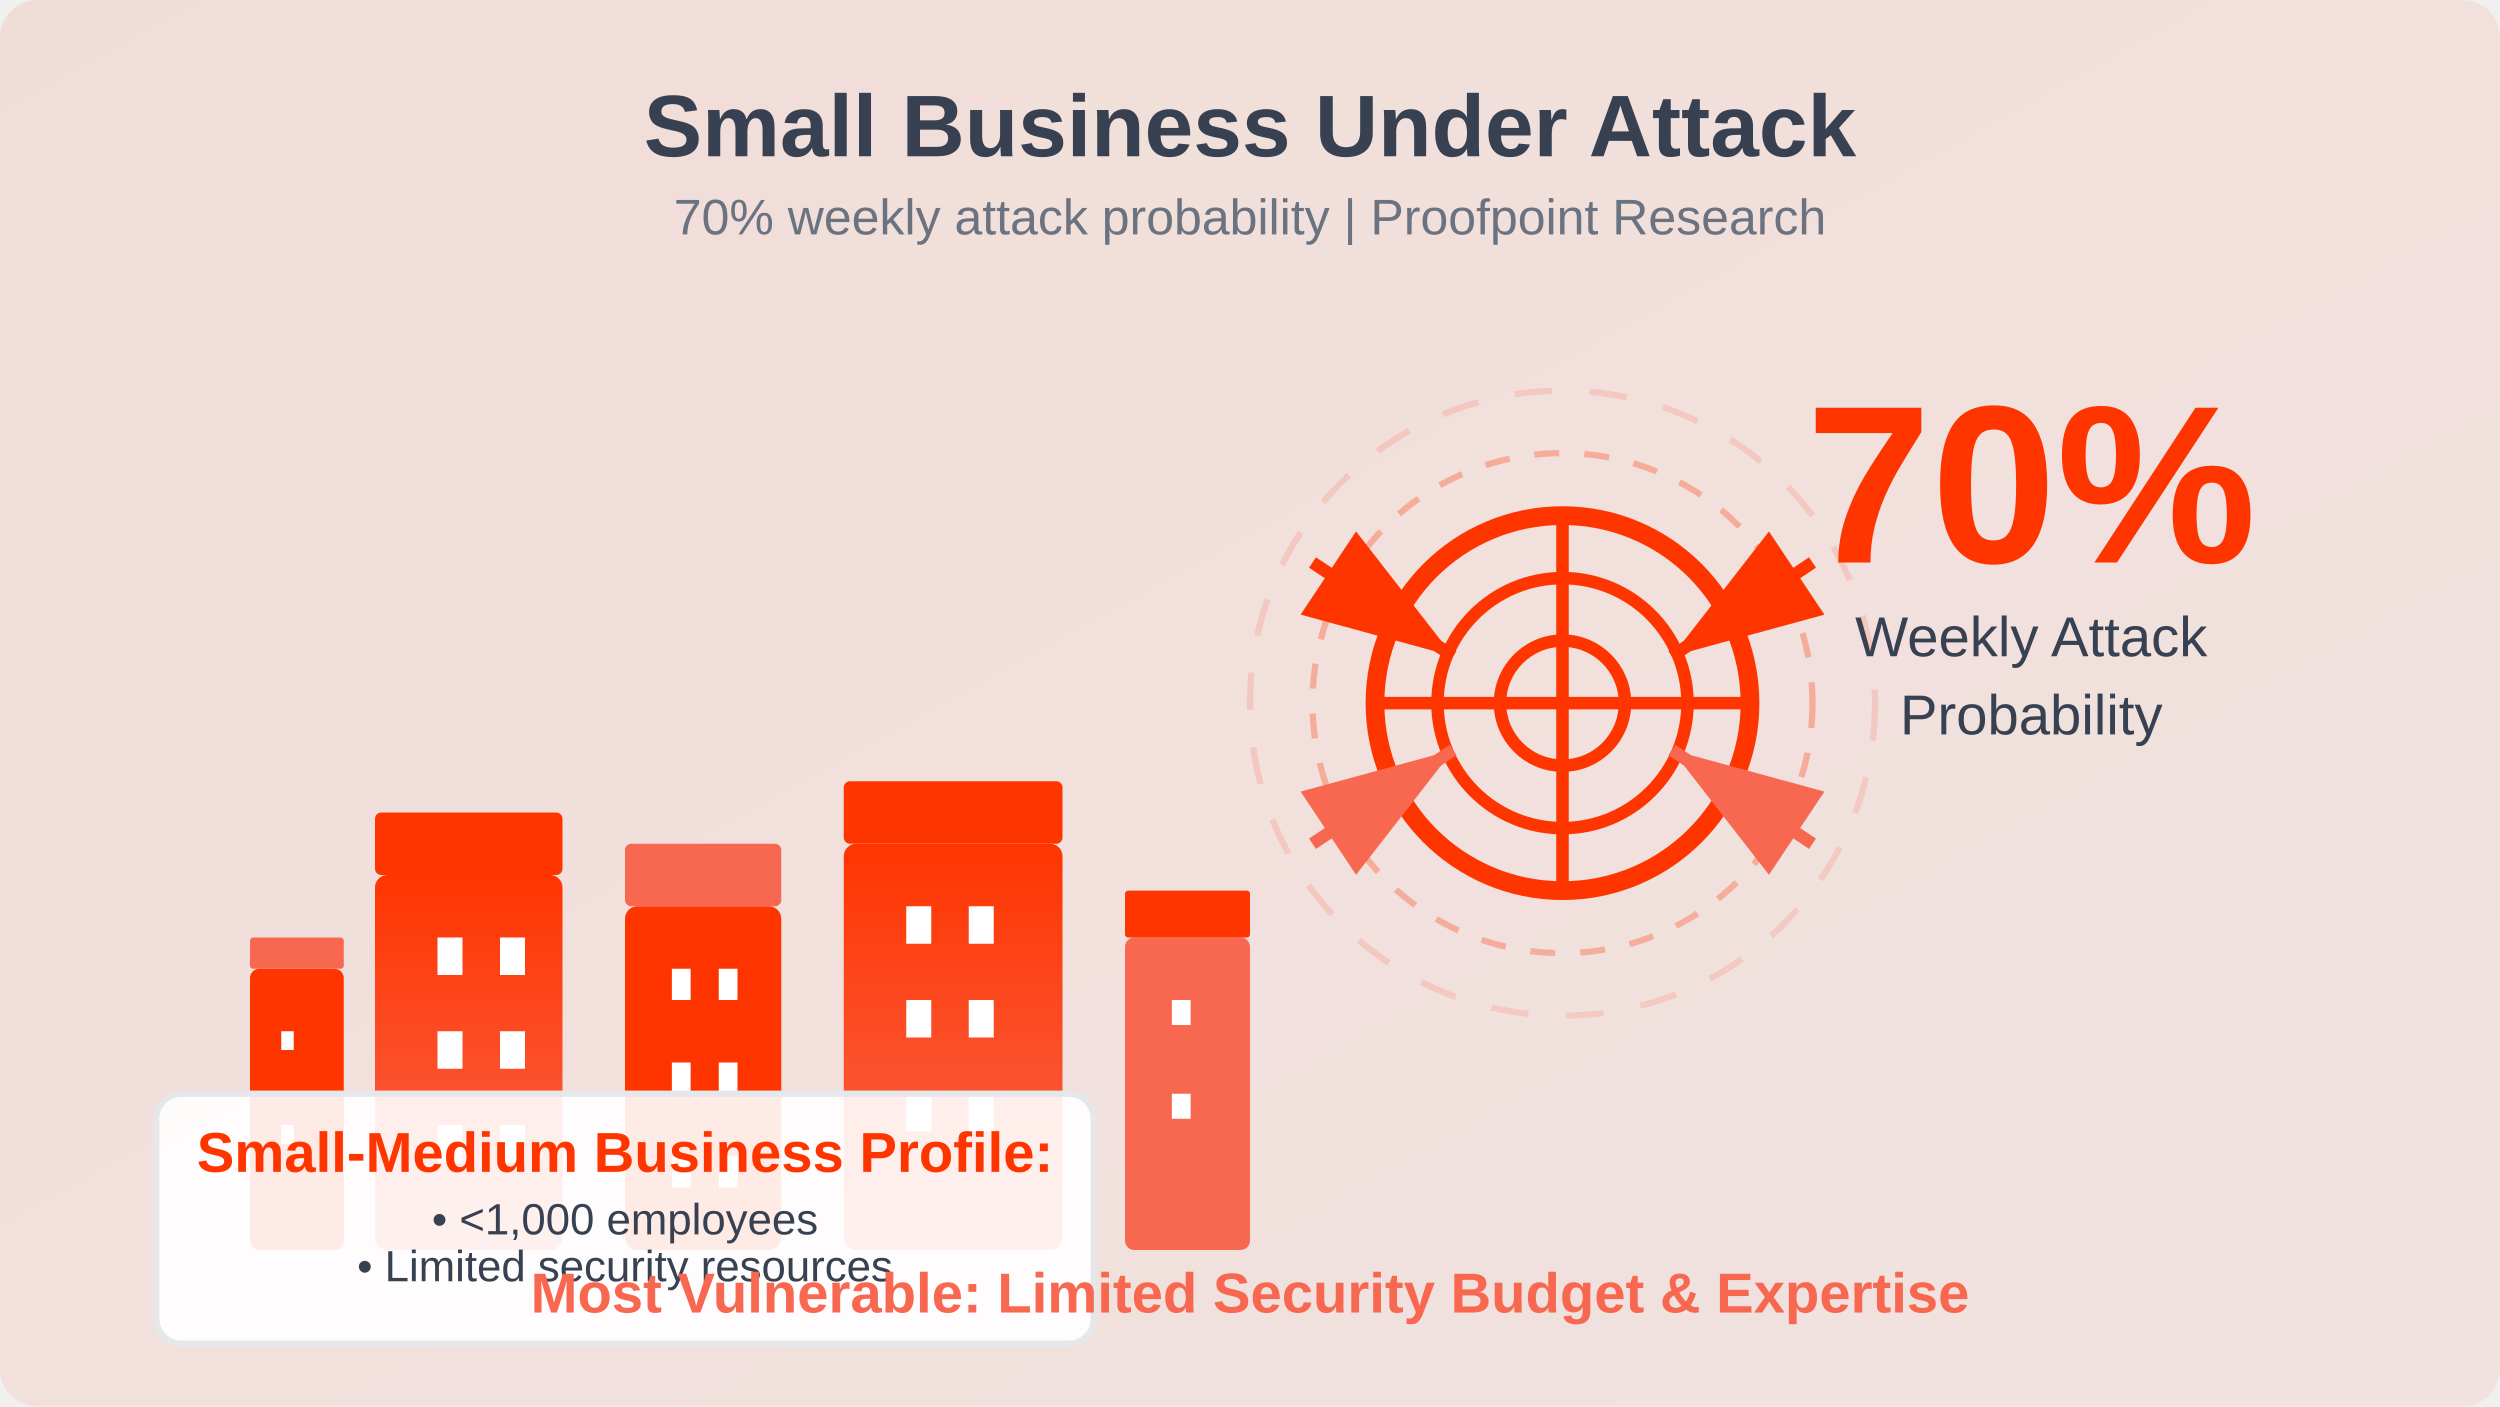
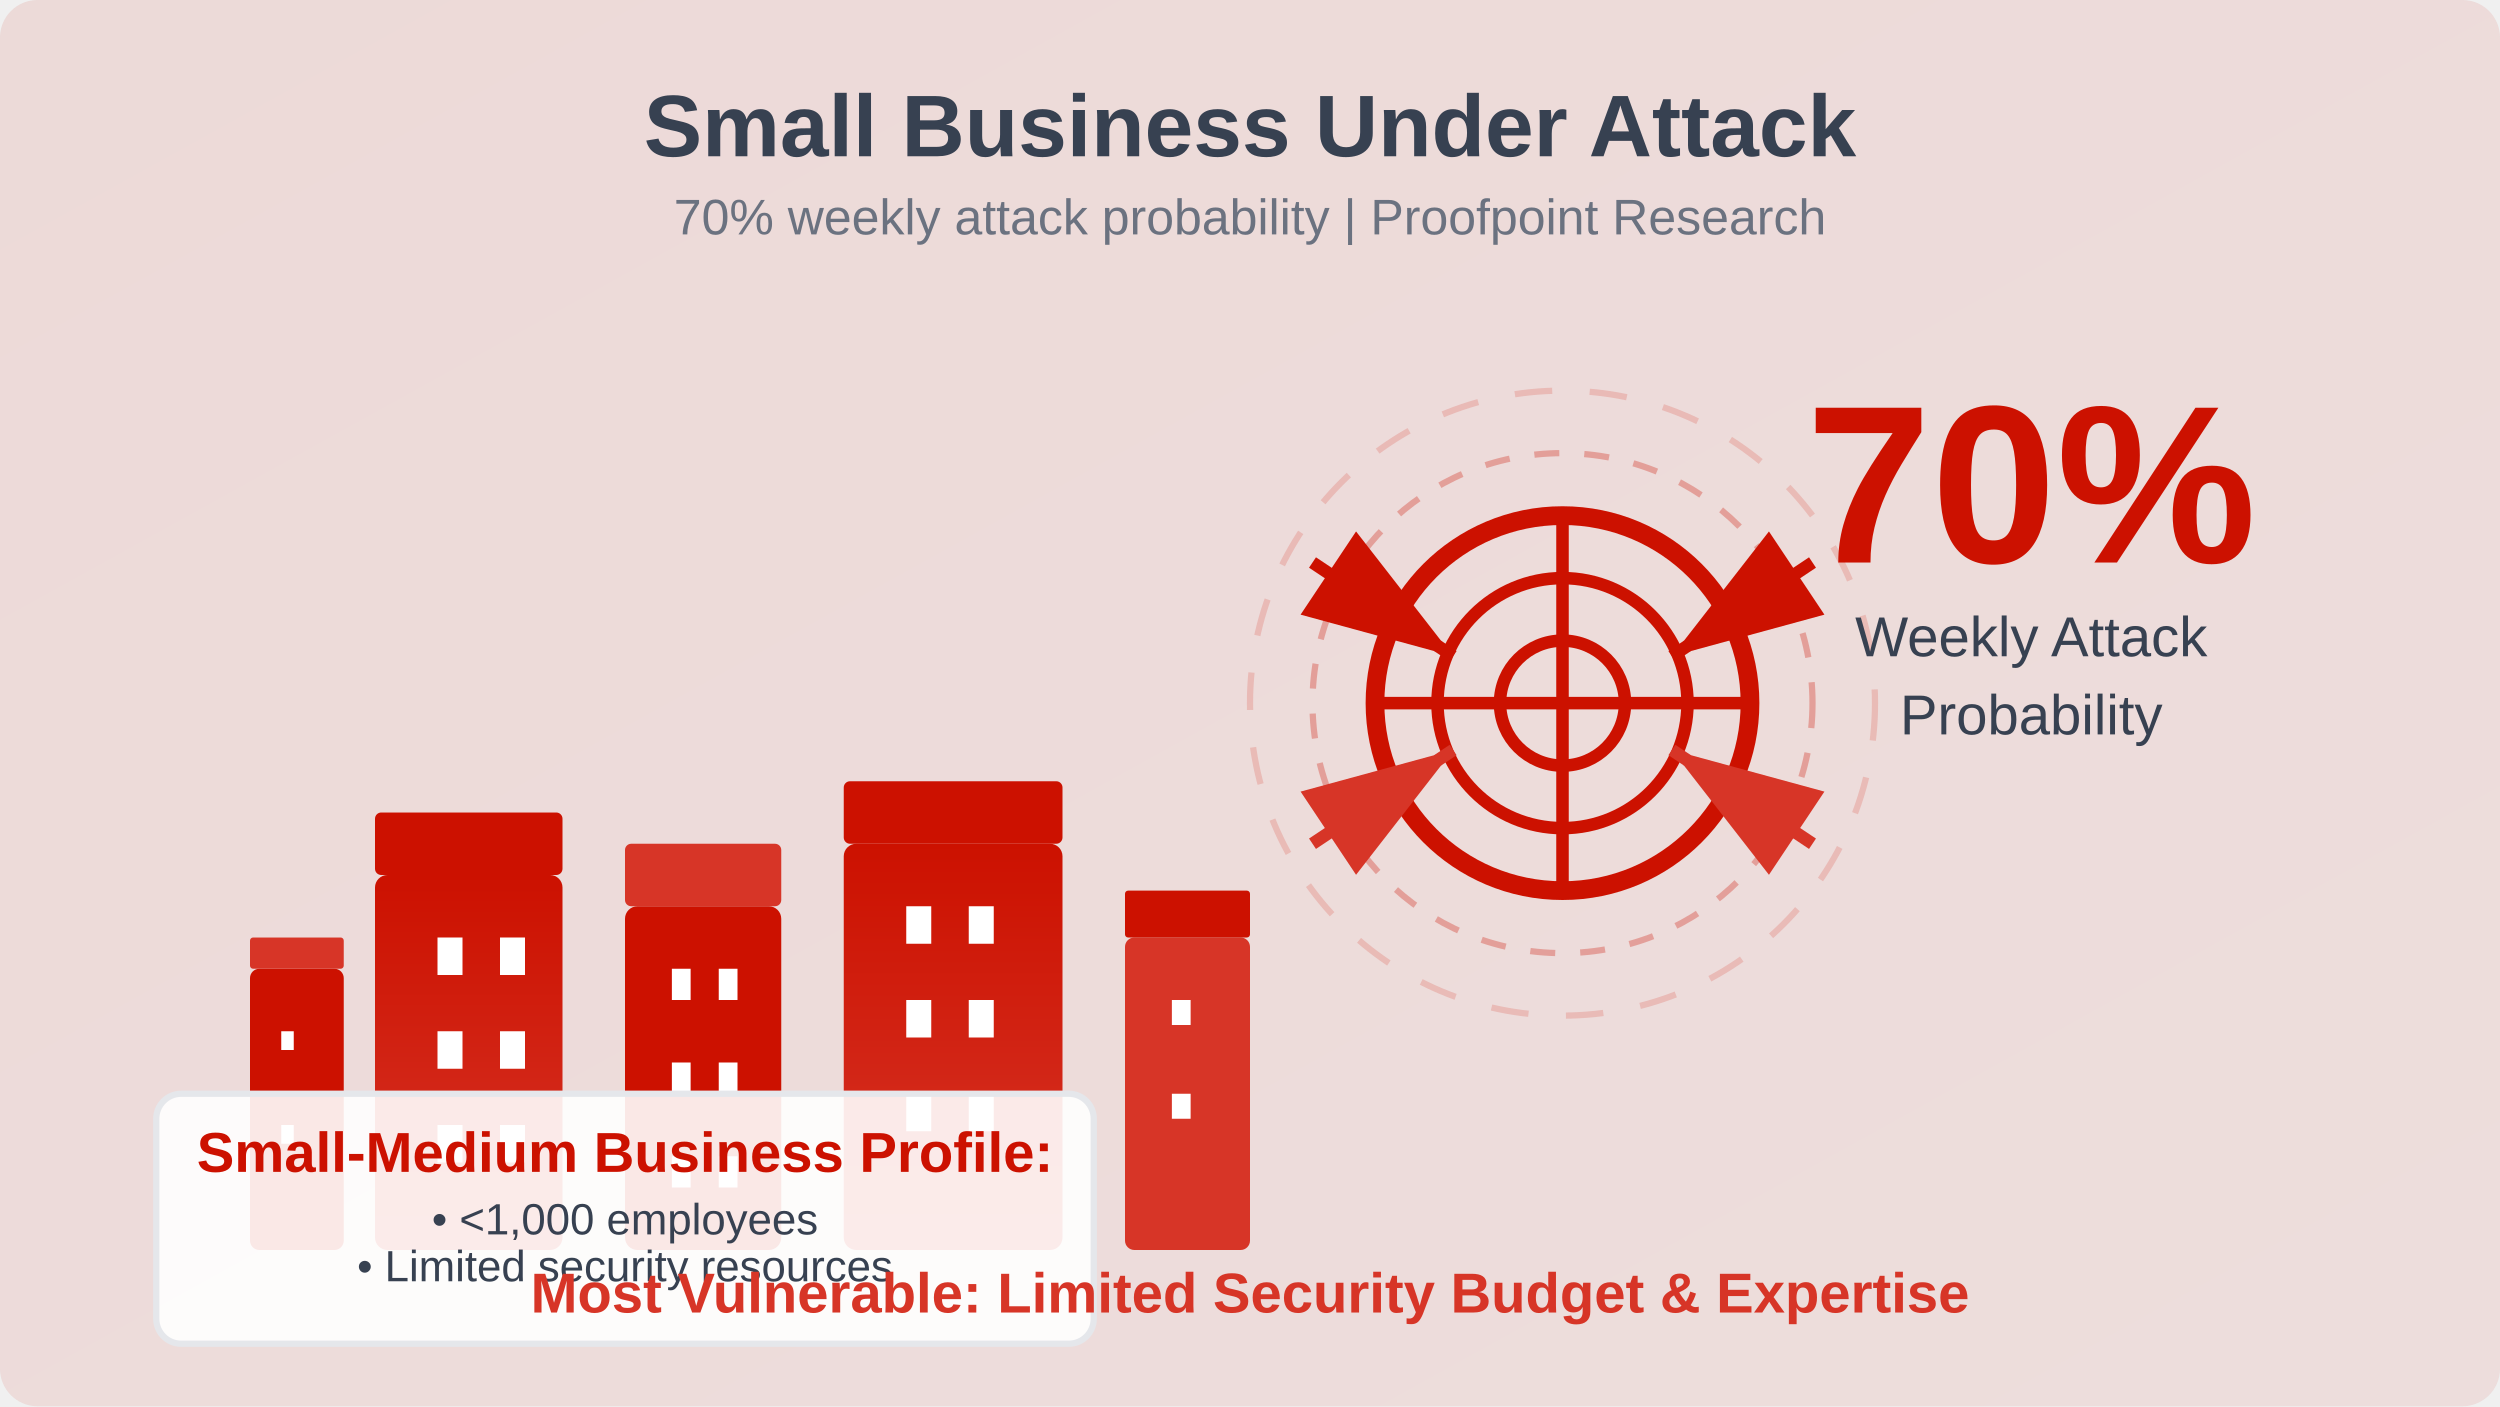
<svg xmlns="http://www.w3.org/2000/svg" width="800" height="450" viewBox="0 0 800 450" preserveAspectRatio="xMidYMid slice">
  <defs>
    <linearGradient id="bg5" x1="0%" y1="0%" x2="100%" y2="100%">
-       <stop offset="0%" style="stop-color:#FF3500;stop-opacity:0.1" />
-       <stop offset="100%" style="stop-color:#F8674F;stop-opacity:0.1" />
+       <stop offset="0%" style="stop-color:#CC1100;stop-opacity:0.1" />
+       <stop offset="100%" style="stop-color:#D73527;stop-opacity:0.1" />
    </linearGradient>
    <linearGradient id="buildingGrad" x1="0%" y1="100%" x2="0%" y2="0%">
-       <stop offset="0%" style="stop-color:#F8674F" />
-       <stop offset="100%" style="stop-color:#FF3500" />
+       <stop offset="0%" style="stop-color:#D73527" />
+       <stop offset="100%" style="stop-color:#CC1100" />
    </linearGradient>
  </defs>
  <rect width="800" height="450" fill="url(#bg5)" rx="12" />
  <rect x="120" y="280" width="60" height="120" fill="url(#buildingGrad)" rx="4" />
-   <rect x="120" y="260" width="60" height="20" fill="#FF3500" rx="2" />
+   <rect x="120" y="260" width="60" height="20" fill="#CC1100" rx="2" />
  <rect x="140" y="300" width="8" height="12" fill="white" />
  <rect x="160" y="300" width="8" height="12" fill="white" />
  <rect x="140" y="330" width="8" height="12" fill="white" />
  <rect x="160" y="330" width="8" height="12" fill="white" />
  <rect x="140" y="360" width="8" height="12" fill="white" />
  <rect x="160" y="360" width="8" height="12" fill="white" />
-   <rect x="200" y="290" width="50" height="110" fill="#FF3500" rx="4" />
-   <rect x="200" y="270" width="50" height="20" fill="#F8674F" rx="2" />
+   <rect x="200" y="290" width="50" height="110" fill="#CC1100" rx="4" />
+   <rect x="200" y="270" width="50" height="20" fill="#D73527" rx="2" />
  <rect x="215" y="310" width="6" height="10" fill="white" />
  <rect x="230" y="310" width="6" height="10" fill="white" />
  <rect x="215" y="340" width="6" height="10" fill="white" />
  <rect x="230" y="340" width="6" height="10" fill="white" />
  <rect x="215" y="370" width="6" height="10" fill="white" />
  <rect x="230" y="370" width="6" height="10" fill="white" />
  <rect x="270" y="270" width="70" height="130" fill="url(#buildingGrad)" rx="4" />
-   <rect x="270" y="250" width="70" height="20" fill="#FF3500" rx="2" />
+   <rect x="270" y="250" width="70" height="20" fill="#CC1100" rx="2" />
  <rect x="290" y="290" width="8" height="12" fill="white" />
  <rect x="310" y="290" width="8" height="12" fill="white" />
  <rect x="290" y="320" width="8" height="12" fill="white" />
  <rect x="310" y="320" width="8" height="12" fill="white" />
  <rect x="290" y="350" width="8" height="12" fill="white" />
  <rect x="310" y="350" width="8" height="12" fill="white" />
-   <rect x="360" y="300" width="40" height="100" fill="#F8674F" rx="3" />
-   <rect x="360" y="285" width="40" height="15" fill="#FF3500" rx="1" />
+   <rect x="360" y="300" width="40" height="100" fill="#D73527" rx="3" />
+   <rect x="360" y="285" width="40" height="15" fill="#CC1100" rx="1" />
  <rect x="375" y="320" width="6" height="8" fill="white" />
  <rect x="375" y="350" width="6" height="8" fill="white" />
-   <rect x="80" y="310" width="30" height="90" fill="#FF3500" rx="3" />
-   <rect x="80" y="300" width="30" height="10" fill="#F8674F" rx="1" />
+   <rect x="80" y="310" width="30" height="90" fill="#CC1100" rx="3" />
+   <rect x="80" y="300" width="30" height="10" fill="#D73527" rx="1" />
  <rect x="90" y="330" width="4" height="6" fill="white" />
  <rect x="90" y="360" width="4" height="6" fill="white" />
-   <circle cx="500" cy="225" r="60" fill="none" stroke="#FF3500" stroke-width="6" />
-   <circle cx="500" cy="225" r="40" fill="none" stroke="#FF3500" stroke-width="4" />
-   <circle cx="500" cy="225" r="20" fill="none" stroke="#FF3500" stroke-width="4" />
-   <line x1="440" y1="225" x2="560" y2="225" stroke="#FF3500" stroke-width="4" />
-   <line x1="500" y1="165" x2="500" y2="285" stroke="#FF3500" stroke-width="4" />
-   <circle cx="500" cy="225" r="80" fill="none" stroke="#FF3500" stroke-width="2" opacity="0.3" stroke-dasharray="8,8" />
-   <circle cx="500" cy="225" r="100" fill="none" stroke="#F8674F" stroke-width="2" opacity="0.2" stroke-dasharray="12,12" />
-   <text x="650" y="180" text-anchor="middle" fill="#FF3500" font-family="Arial, sans-serif" font-size="72" font-weight="bold">70%</text>
+   <circle cx="500" cy="225" r="60" fill="none" stroke="#CC1100" stroke-width="6" />
+   <circle cx="500" cy="225" r="40" fill="none" stroke="#CC1100" stroke-width="4" />
+   <circle cx="500" cy="225" r="20" fill="none" stroke="#CC1100" stroke-width="4" />
+   <line x1="440" y1="225" x2="560" y2="225" stroke="#CC1100" stroke-width="4" />
+   <line x1="500" y1="165" x2="500" y2="285" stroke="#CC1100" stroke-width="4" />
+   <circle cx="500" cy="225" r="80" fill="none" stroke="#CC1100" stroke-width="2" opacity="0.3" stroke-dasharray="8,8" />
+   <circle cx="500" cy="225" r="100" fill="none" stroke="#D73527" stroke-width="2" opacity="0.2" stroke-dasharray="12,12" />
+   <text x="650" y="180" text-anchor="middle" fill="#CC1100" font-family="Arial, sans-serif" font-size="72" font-weight="bold">70%</text>
  <text x="650" y="210" text-anchor="middle" fill="#374151" font-family="Arial, sans-serif" font-size="18">Weekly Attack</text>
  <text x="650" y="235" text-anchor="middle" fill="#374151" font-family="Arial, sans-serif" font-size="18">Probability</text>
-   <path d="M420 180 L465 210" stroke="#FF3500" stroke-width="4" fill="none" stroke-dasharray="8,8" marker-end="url(#targetArrow)" />
-   <path d="M420 270 L465 240" stroke="#F8674F" stroke-width="4" fill="none" stroke-dasharray="8,8" marker-end="url(#targetArrow2)" />
-   <path d="M580 180 L535 210" stroke="#FF3500" stroke-width="4" fill="none" stroke-dasharray="8,8" marker-end="url(#targetArrow)" />
-   <path d="M580 270 L535 240" stroke="#F8674F" stroke-width="4" fill="none" stroke-dasharray="8,8" marker-end="url(#targetArrow2)" />
+   <path d="M420 180 L465 210" stroke="#CC1100" stroke-width="4" fill="none" stroke-dasharray="8,8" marker-end="url(#targetArrow)" />
+   <path d="M420 270 L465 240" stroke="#D73527" stroke-width="4" fill="none" stroke-dasharray="8,8" marker-end="url(#targetArrow2)" />
+   <path d="M580 180 L535 210" stroke="#CC1100" stroke-width="4" fill="none" stroke-dasharray="8,8" marker-end="url(#targetArrow)" />
+   <path d="M580 270 L535 240" stroke="#D73527" stroke-width="4" fill="none" stroke-dasharray="8,8" marker-end="url(#targetArrow2)" />
  <defs>
    <marker id="targetArrow" markerWidth="12" markerHeight="8" refX="12" refY="4" orient="auto">
-       <polygon points="0 0, 12 4, 0 8" fill="#FF3500" />
+       <polygon points="0 0, 12 4, 0 8" fill="#CC1100" />
    </marker>
    <marker id="targetArrow2" markerWidth="12" markerHeight="8" refX="12" refY="4" orient="auto">
-       <polygon points="0 0, 12 4, 0 8" fill="#F8674F" />
+       <polygon points="0 0, 12 4, 0 8" fill="#D73527" />
    </marker>
  </defs>
  <rect x="50" y="350" width="300" height="80" fill="rgba(255, 255, 255, 0.9)" rx="8" stroke="#E5E7EB" stroke-width="2" />
-   <text x="200" y="375" text-anchor="middle" fill="#FF3500" font-family="Arial, sans-serif" font-size="18" font-weight="bold">Small-Medium Business Profile:</text>
+   <text x="200" y="375" text-anchor="middle" fill="#CC1100" font-family="Arial, sans-serif" font-size="18" font-weight="bold">Small-Medium Business Profile:</text>
  <text x="200" y="395" text-anchor="middle" fill="#374151" font-family="Arial, sans-serif" font-size="14">• &lt;1,000 employees</text>
  <text x="200" y="410" text-anchor="middle" fill="#374151" font-family="Arial, sans-serif" font-size="14">• Limited security resources</text>
  <text x="400" y="50" text-anchor="middle" fill="#374151" font-family="Arial, sans-serif" font-size="28" font-weight="bold">Small Business Under Attack</text>
  <text x="400" y="75" text-anchor="middle" fill="#6B7280" font-family="Arial, sans-serif" font-size="16">70% weekly attack probability | Proofpoint Research</text>
-   <text x="400" y="420" text-anchor="middle" fill="#F8674F" font-family="Arial, sans-serif" font-size="18" font-weight="bold">Most Vulnerable: Limited Security Budget &amp; Expertise</text>
+   <text x="400" y="420" text-anchor="middle" fill="#D73527" font-family="Arial, sans-serif" font-size="18" font-weight="bold">Most Vulnerable: Limited Security Budget &amp; Expertise</text>
</svg>
